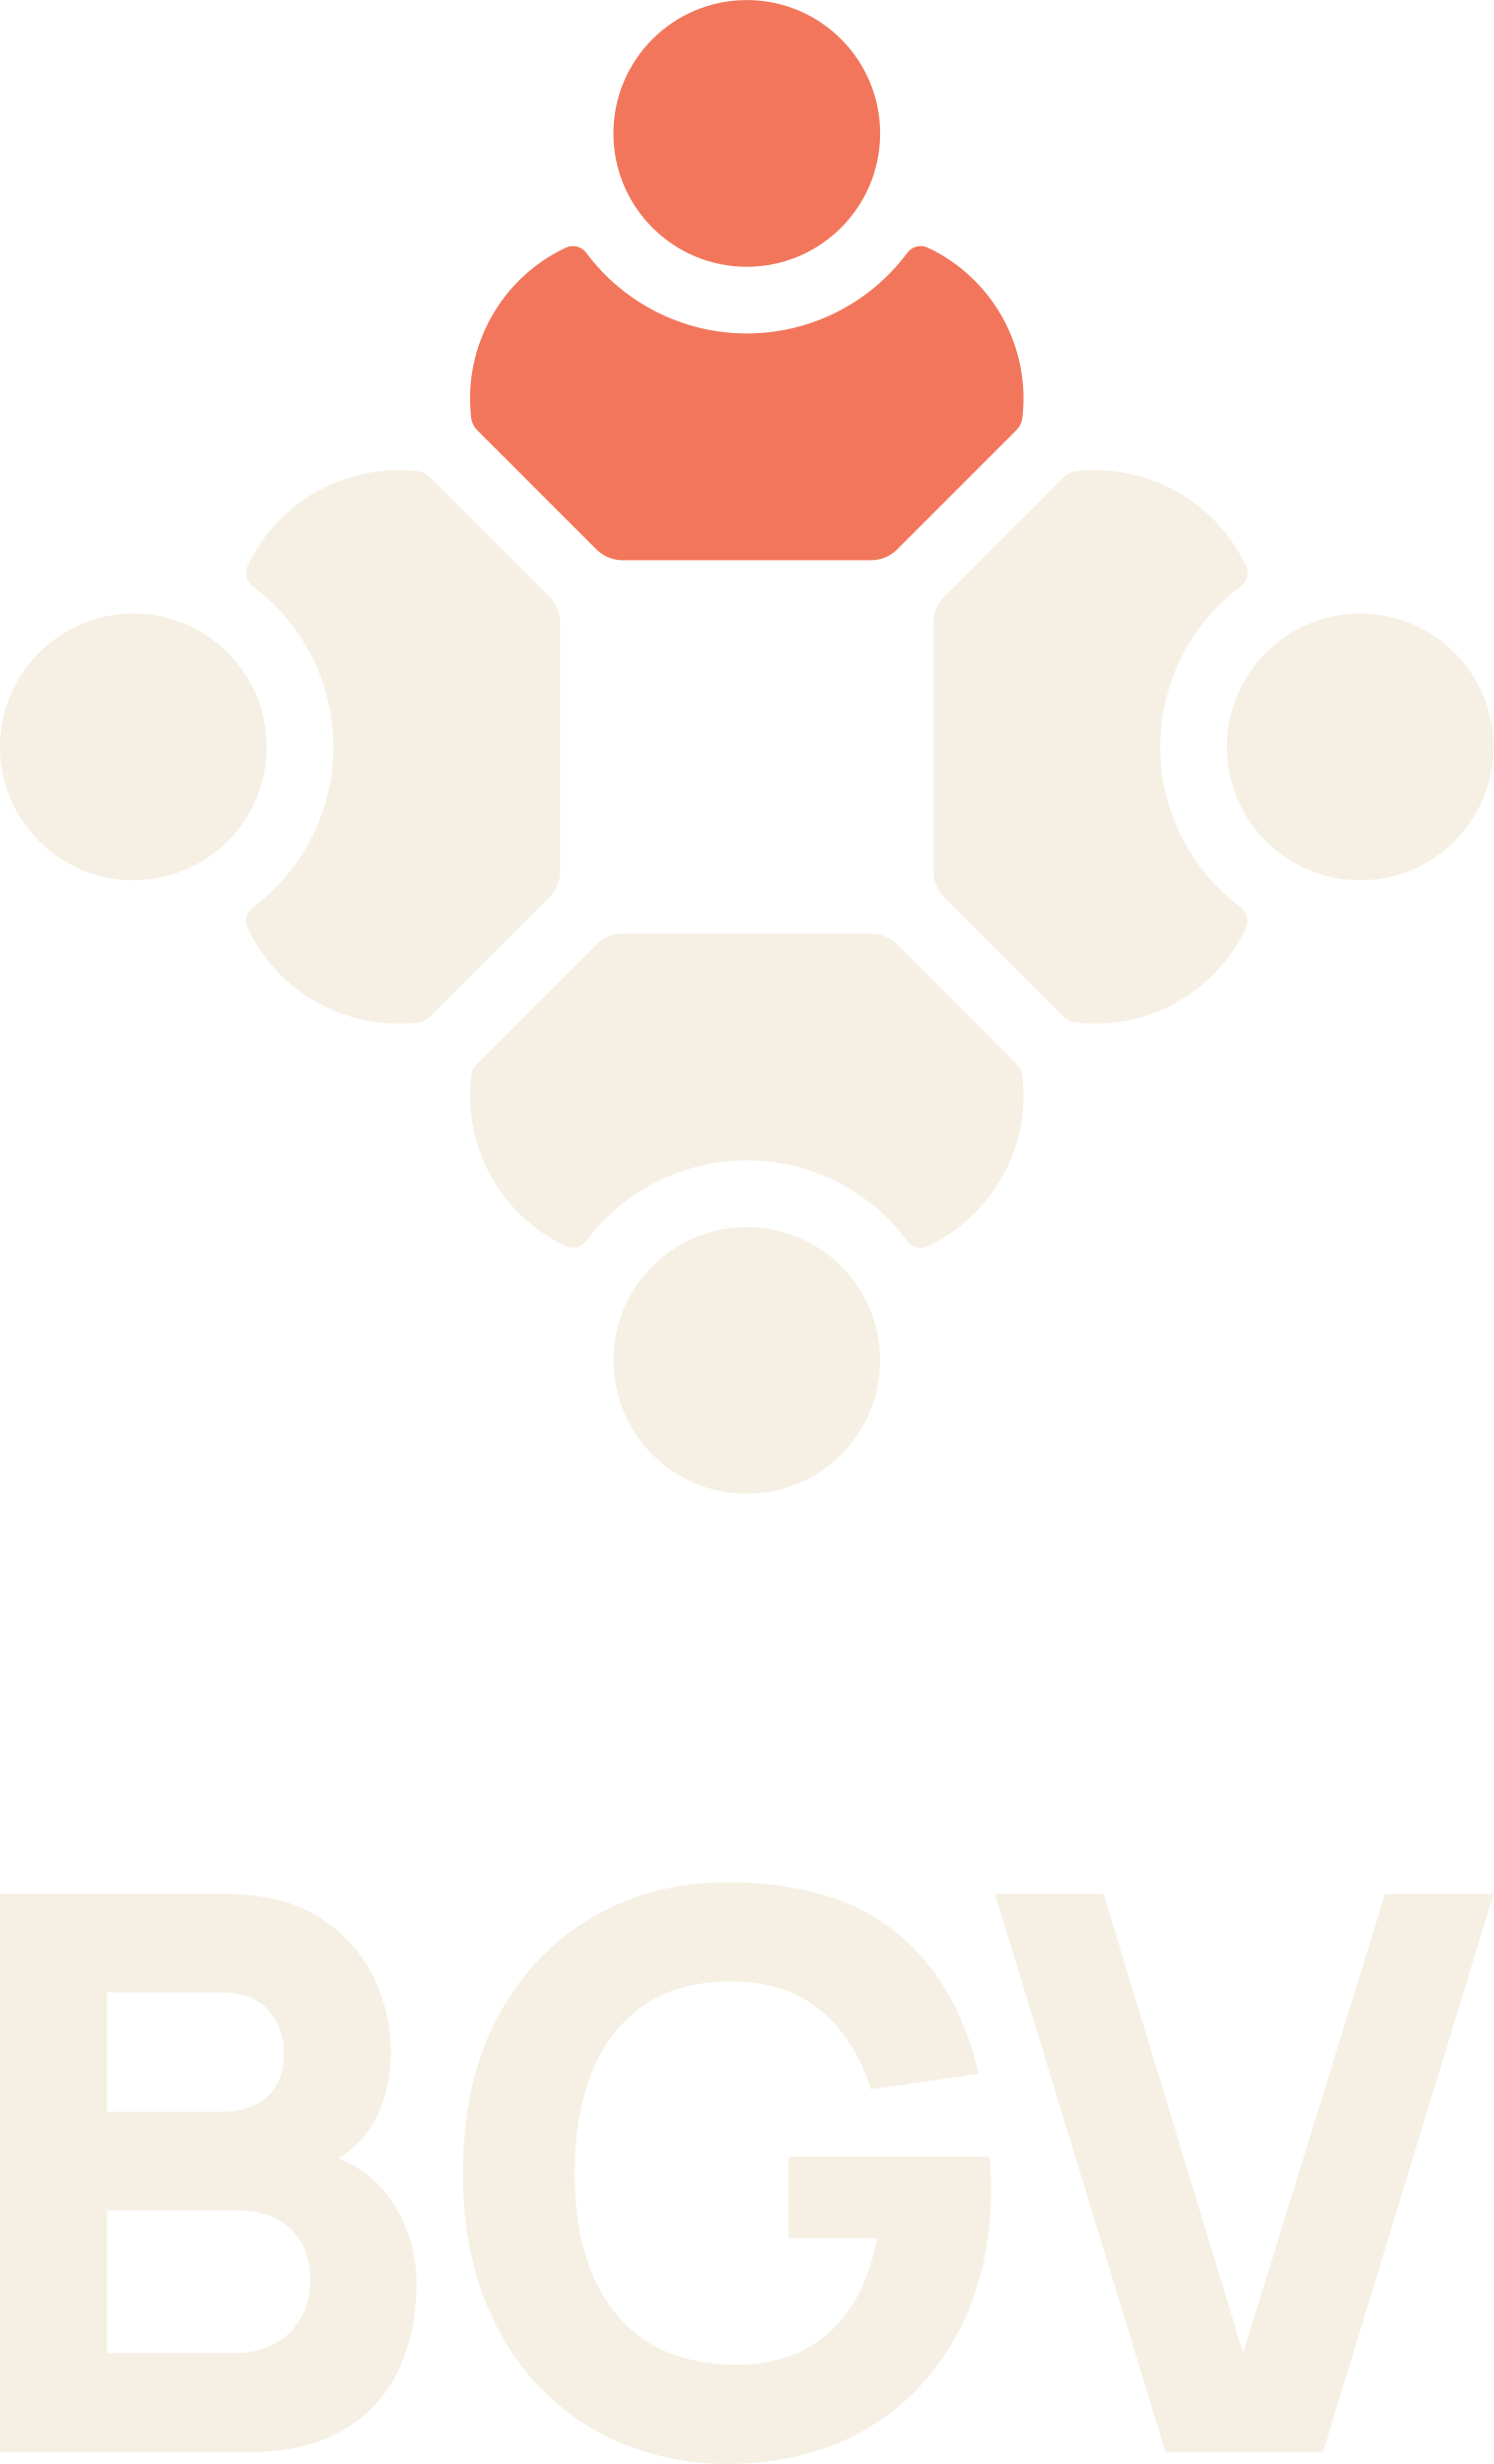
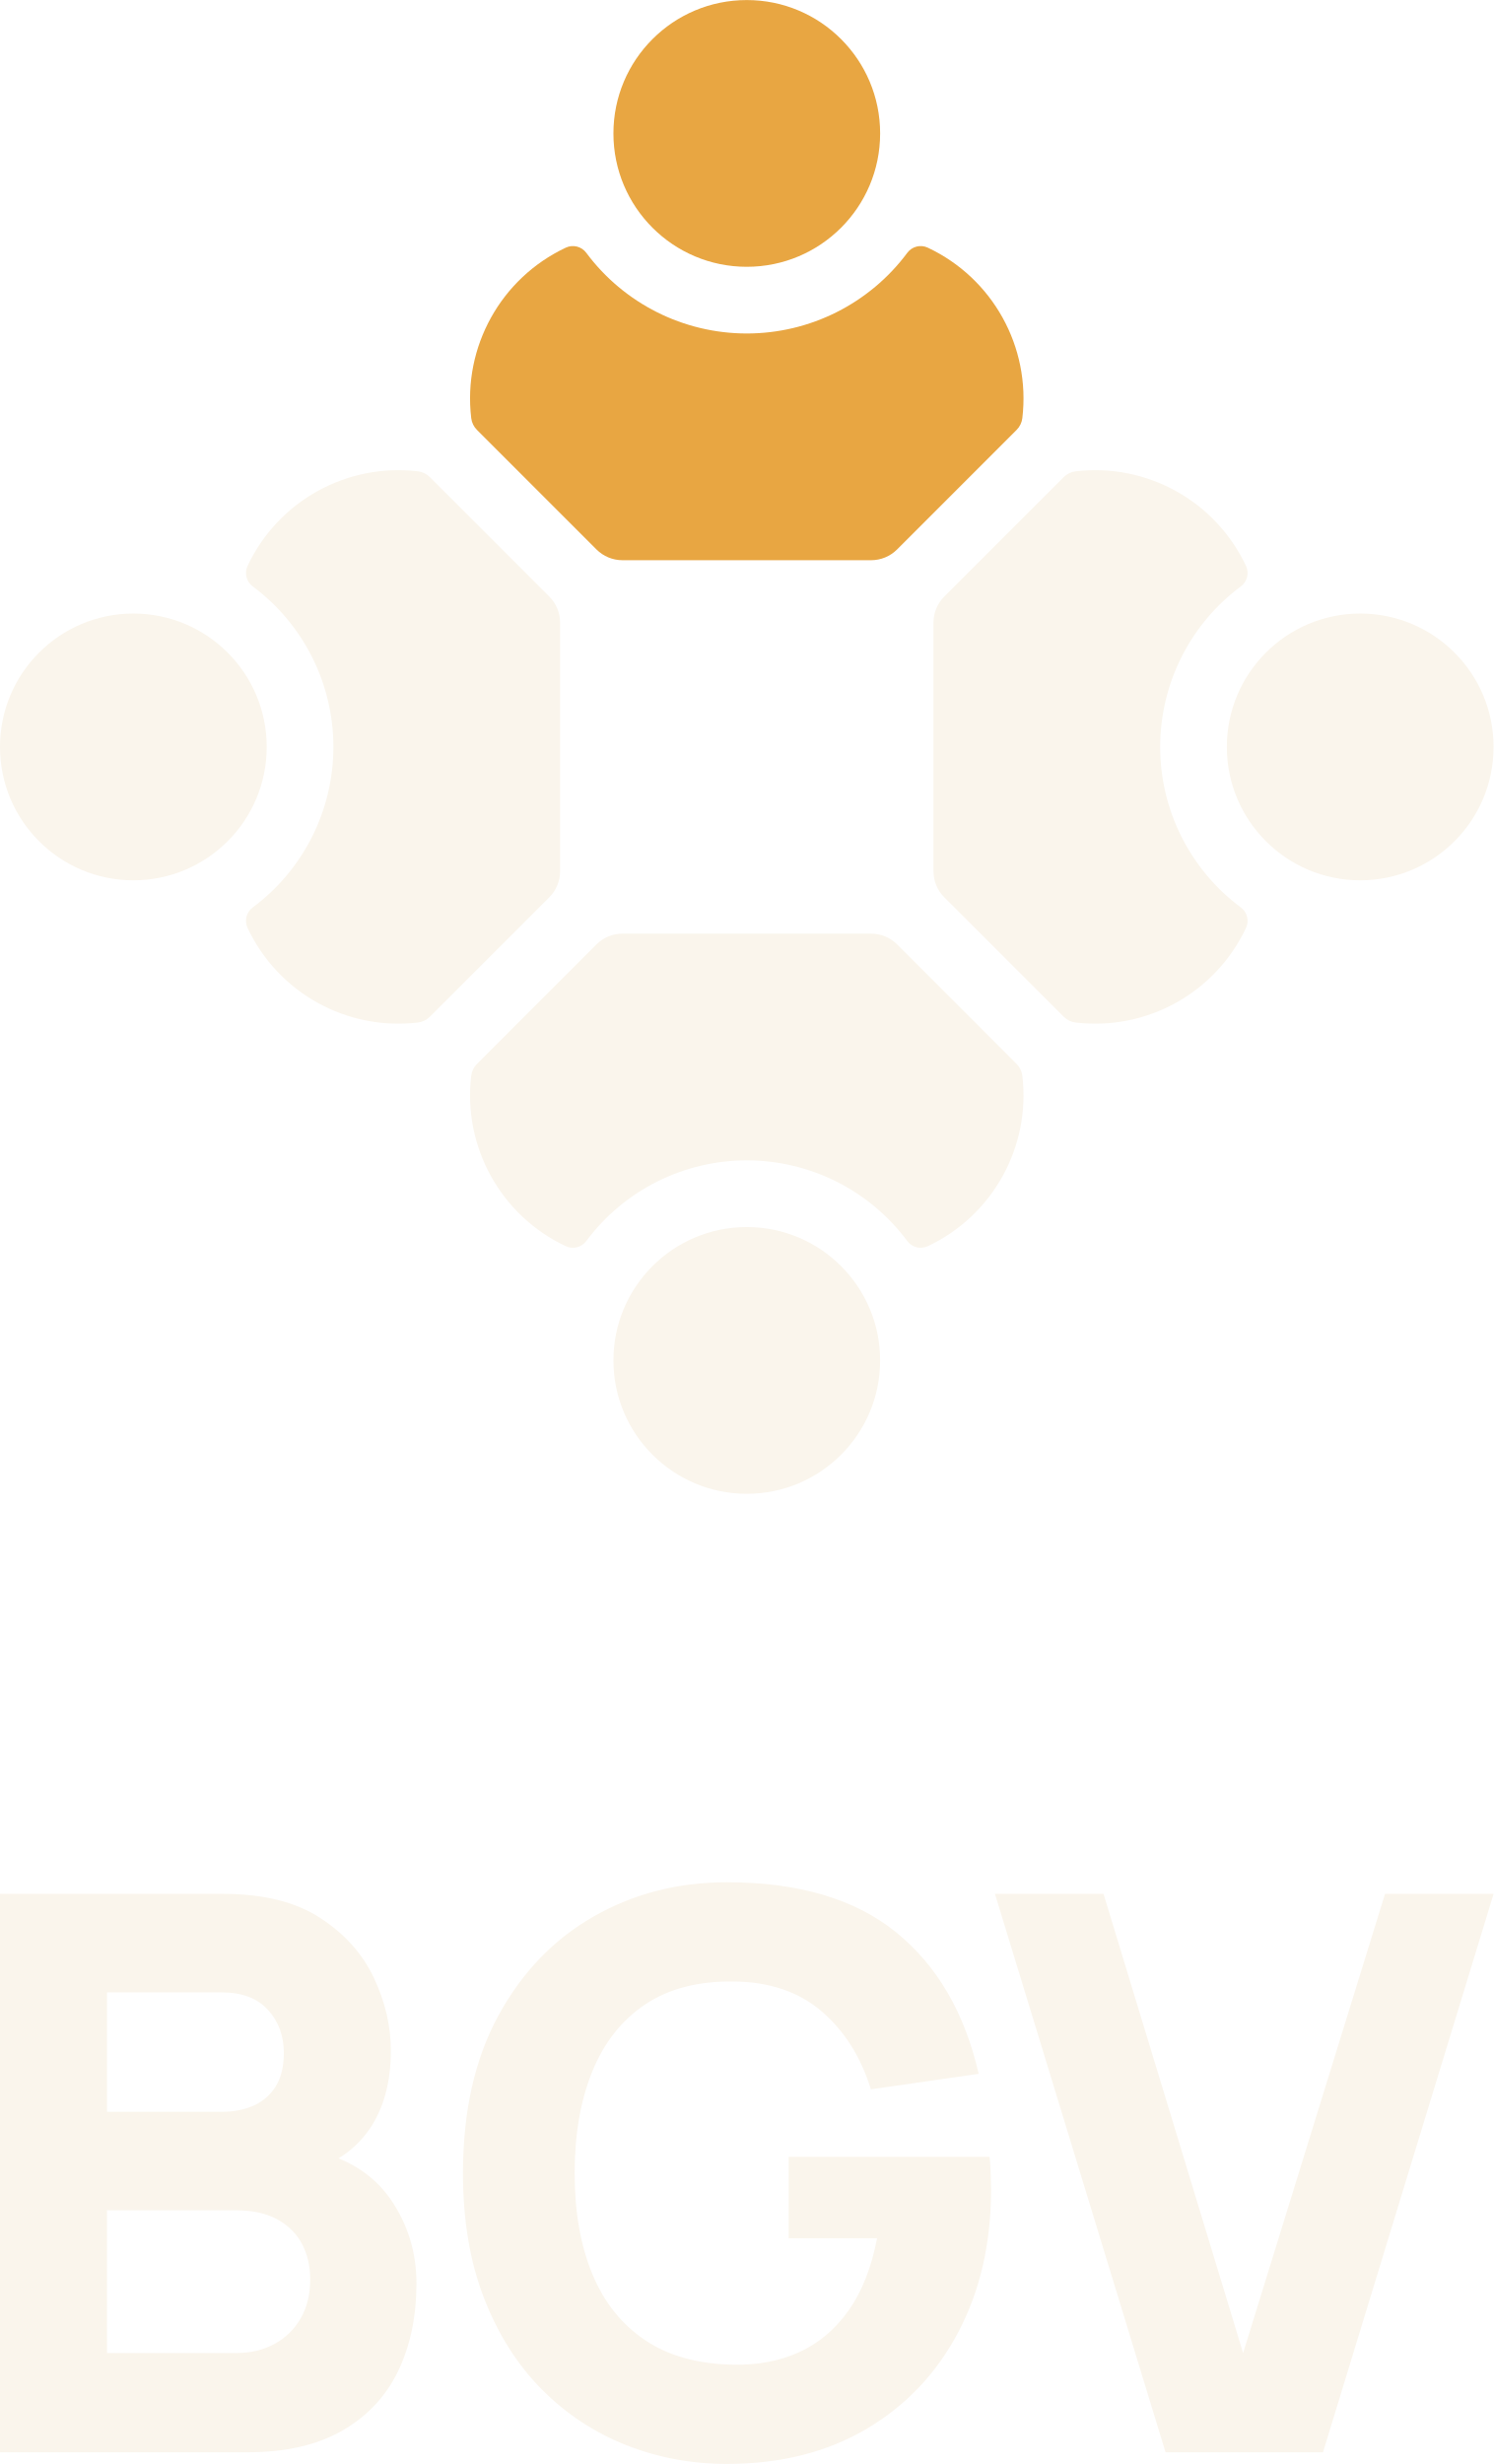
<svg xmlns="http://www.w3.org/2000/svg" width="896" height="1478" viewBox="0 0 896.00 1477.93" role="img" aria-label="Board Game Verse">
  <g transform="translate(0.00 0.00) scale(1) translate(-64 -64)">
-     <g transform="rotate(0 512 512)" fill="#F2765B">
+     <g transform="rotate(0 512 512)" fill="#E8A642">
      <path d="M512.00,400.00 L586.60,400.00 A22,22 0 0 0 602.16,393.56 L673.87,321.84 A12,12 0 0 0 677.31,314.77 A100,100 0 0 0 620.58,212.52 A10,10 0 0 0 608.30,215.60 A120,120 0 0 1 512.00,264.00 A120,120 0 0 1 415.70,215.60 A10,10 0 0 0 403.42,212.52 A100,100 0 0 0 346.69,314.77 A12,12 0 0 0 350.13,321.84 L421.84,393.56 A22,22 0 0 0 437.40,400.00 Z" />
      <circle cx="512" cy="144" r="80" />
    </g>
-     <g transform="rotate(90 512 512)" fill="#F6F0E4">
+     <g transform="rotate(90 512 512)" fill="#FAF5EC">
      <path d="M512.00,400.00 L586.60,400.00 A22,22 0 0 0 602.16,393.56 L673.87,321.84 A12,12 0 0 0 677.31,314.77 A100,100 0 0 0 620.58,212.52 A10,10 0 0 0 608.30,215.60 A120,120 0 0 1 512.00,264.00 A120,120 0 0 1 415.70,215.60 A10,10 0 0 0 403.42,212.52 A100,100 0 0 0 346.69,314.77 A12,12 0 0 0 350.13,321.84 L421.84,393.56 A22,22 0 0 0 437.40,400.00 Z" />
      <circle cx="512" cy="144" r="80" />
    </g>
-     <g transform="rotate(180 512 512)" fill="#F6F0E4">
+     <g transform="rotate(180 512 512)" fill="#FAF5EC">
      <path d="M512.00,400.00 L586.60,400.00 A22,22 0 0 0 602.16,393.56 L673.87,321.84 A12,12 0 0 0 677.31,314.77 A100,100 0 0 0 620.58,212.52 A10,10 0 0 0 608.30,215.60 A120,120 0 0 1 512.00,264.00 A120,120 0 0 1 415.70,215.60 A10,10 0 0 0 403.42,212.52 A100,100 0 0 0 346.69,314.77 A12,12 0 0 0 350.13,321.84 L421.84,393.56 A22,22 0 0 0 437.40,400.00 Z" />
      <circle cx="512" cy="144" r="80" />
    </g>
-     <g transform="rotate(270 512 512)" fill="#F6F0E4">
+     <g transform="rotate(270 512 512)" fill="#FAF5EC">
      <path d="M512.00,400.00 L586.60,400.00 A22,22 0 0 0 602.16,393.56 L673.87,321.84 A12,12 0 0 0 677.31,314.77 A100,100 0 0 0 620.58,212.52 A10,10 0 0 0 608.30,215.60 A120,120 0 0 1 512.00,264.00 A120,120 0 0 1 415.70,215.60 A10,10 0 0 0 403.42,212.52 A100,100 0 0 0 346.69,314.77 A12,12 0 0 0 350.13,321.84 L421.84,393.56 A22,22 0 0 0 437.40,400.00 Z" />
      <circle cx="512" cy="144" r="80" />
    </g>
  </g>
-   <g transform="translate(-32.56 1470.95) scale(0.23261)" fill="#F6F0E4">
+   <g transform="translate(-32.56 1470.95) scale(0.23261)" fill="#FAF5EC">
    <path d="M140 0V-1440H716Q870 -1440 965.0 -1378.5Q1060 -1317 1104.0 -1224.0Q1148 -1131 1148 -1036Q1148 -915 1094 -835Q1061 -787 1013 -758Q1097 -724 1147 -653Q1214 -556 1214 -436Q1214 -307 1166.5 -209.0Q1119 -111 1022.0 -55.5Q925 0 778 0ZM416 -256H750Q805 -256 848.0 -279.5Q891 -303 915.5 -345.5Q940 -388 940 -446Q940 -497 919.0 -537.0Q898 -577 855.5 -600.5Q813 -624 750 -624H416ZM416 -878H712Q758 -878 794.0 -894.0Q830 -910 851.0 -943.5Q872 -977 872 -1030Q872 -1096 831.0 -1141.0Q790 -1186 712 -1186H416ZM2014.0 30Q1878.0 30 1755.0 -18.5Q1632.0 -67 1537.5 -162.0Q1443.0 -257 1388.5 -397.0Q1334.0 -537 1334.0 -720Q1334.0 -959 1425.5 -1126.5Q1517.0 -1294 1671.5 -1382.0Q1826.0 -1470 2014.0 -1470Q2292.0 -1470 2451.0 -1341.0Q2610.0 -1212 2664.0 -976L2386.0 -936Q2347.0 -1062 2258.5 -1137.5Q2170.0 -1213 2032.0 -1214Q1895.0 -1216 1804.0 -1155.0Q1713.0 -1094 1667.5 -982.0Q1622.0 -870 1622.0 -720Q1622.0 -570 1667.5 -460.0Q1713.0 -350 1804.0 -289.0Q1895.0 -228 2032.0 -226Q2125.0 -224 2200.5 -258.0Q2276.0 -292 2328.0 -365.0Q2380.0 -438 2402.0 -552H2174.0V-762H2692.0Q2694.0 -749 2695.0 -716.0Q2696.0 -683 2696.0 -678Q2696.0 -471 2612.0 -311.0Q2528.0 -151 2375.0 -60.5Q2222.0 30 2014.0 30ZM3146.0 0 2706.0 -1440H2986.0L3346.0 -256L3712.0 -1440H3992.0L3552.0 0Z" />
  </g>
</svg>
